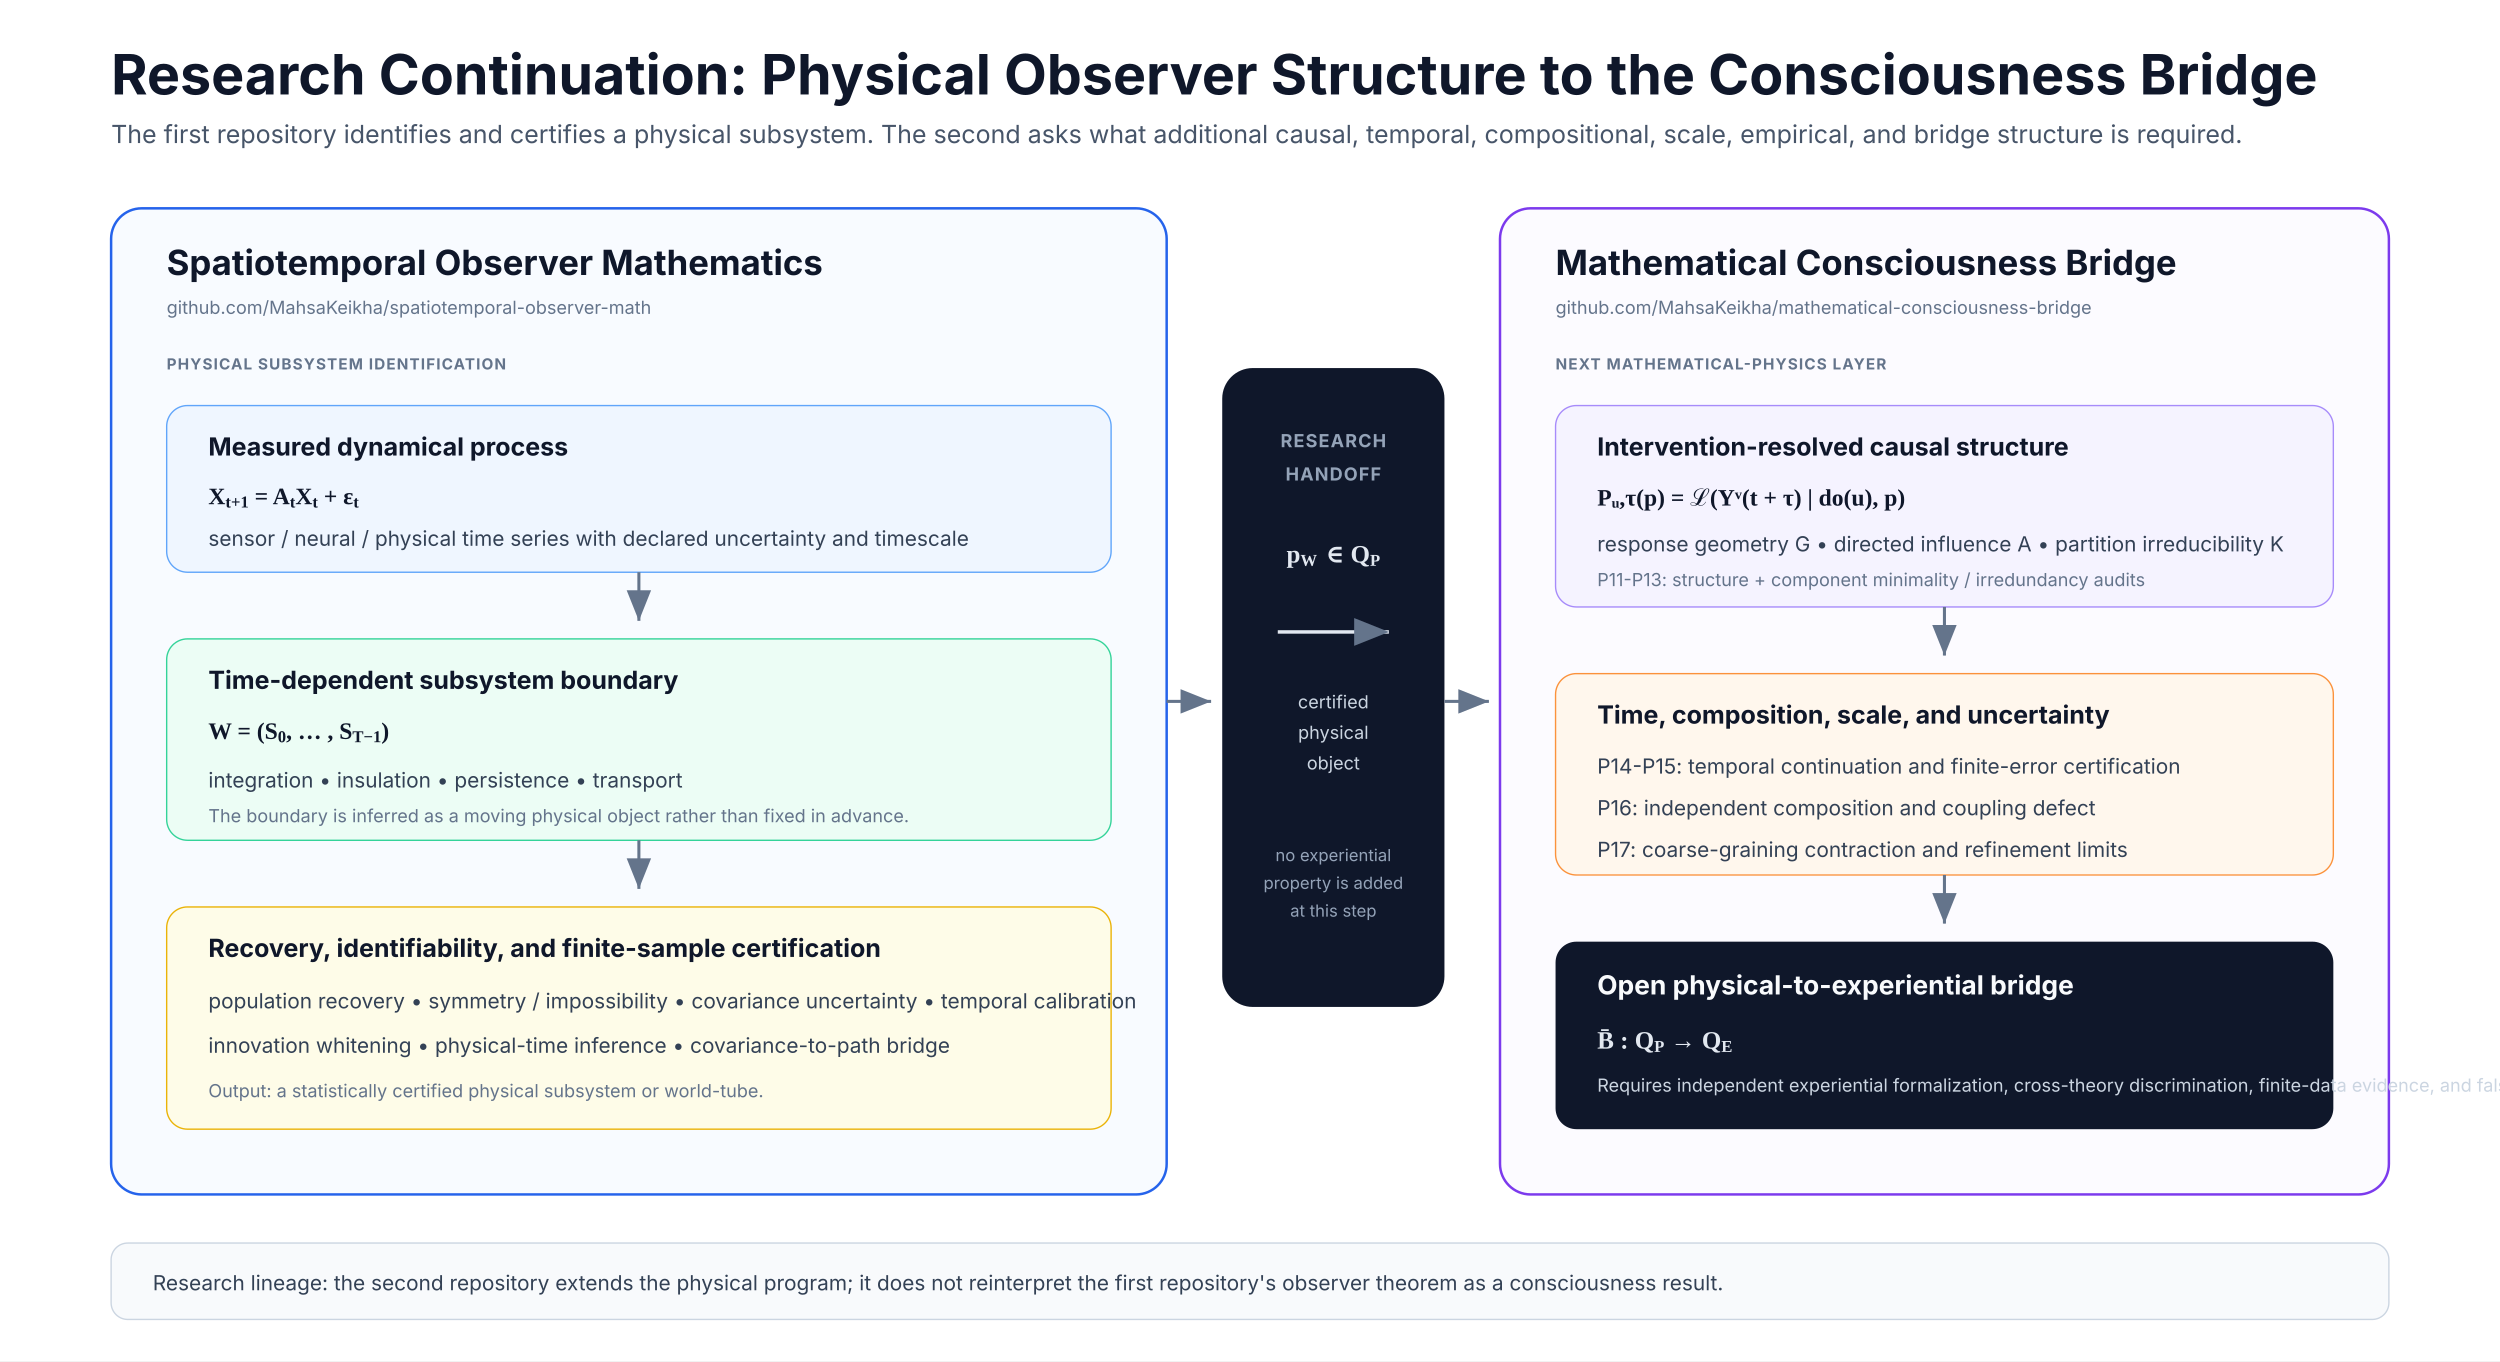
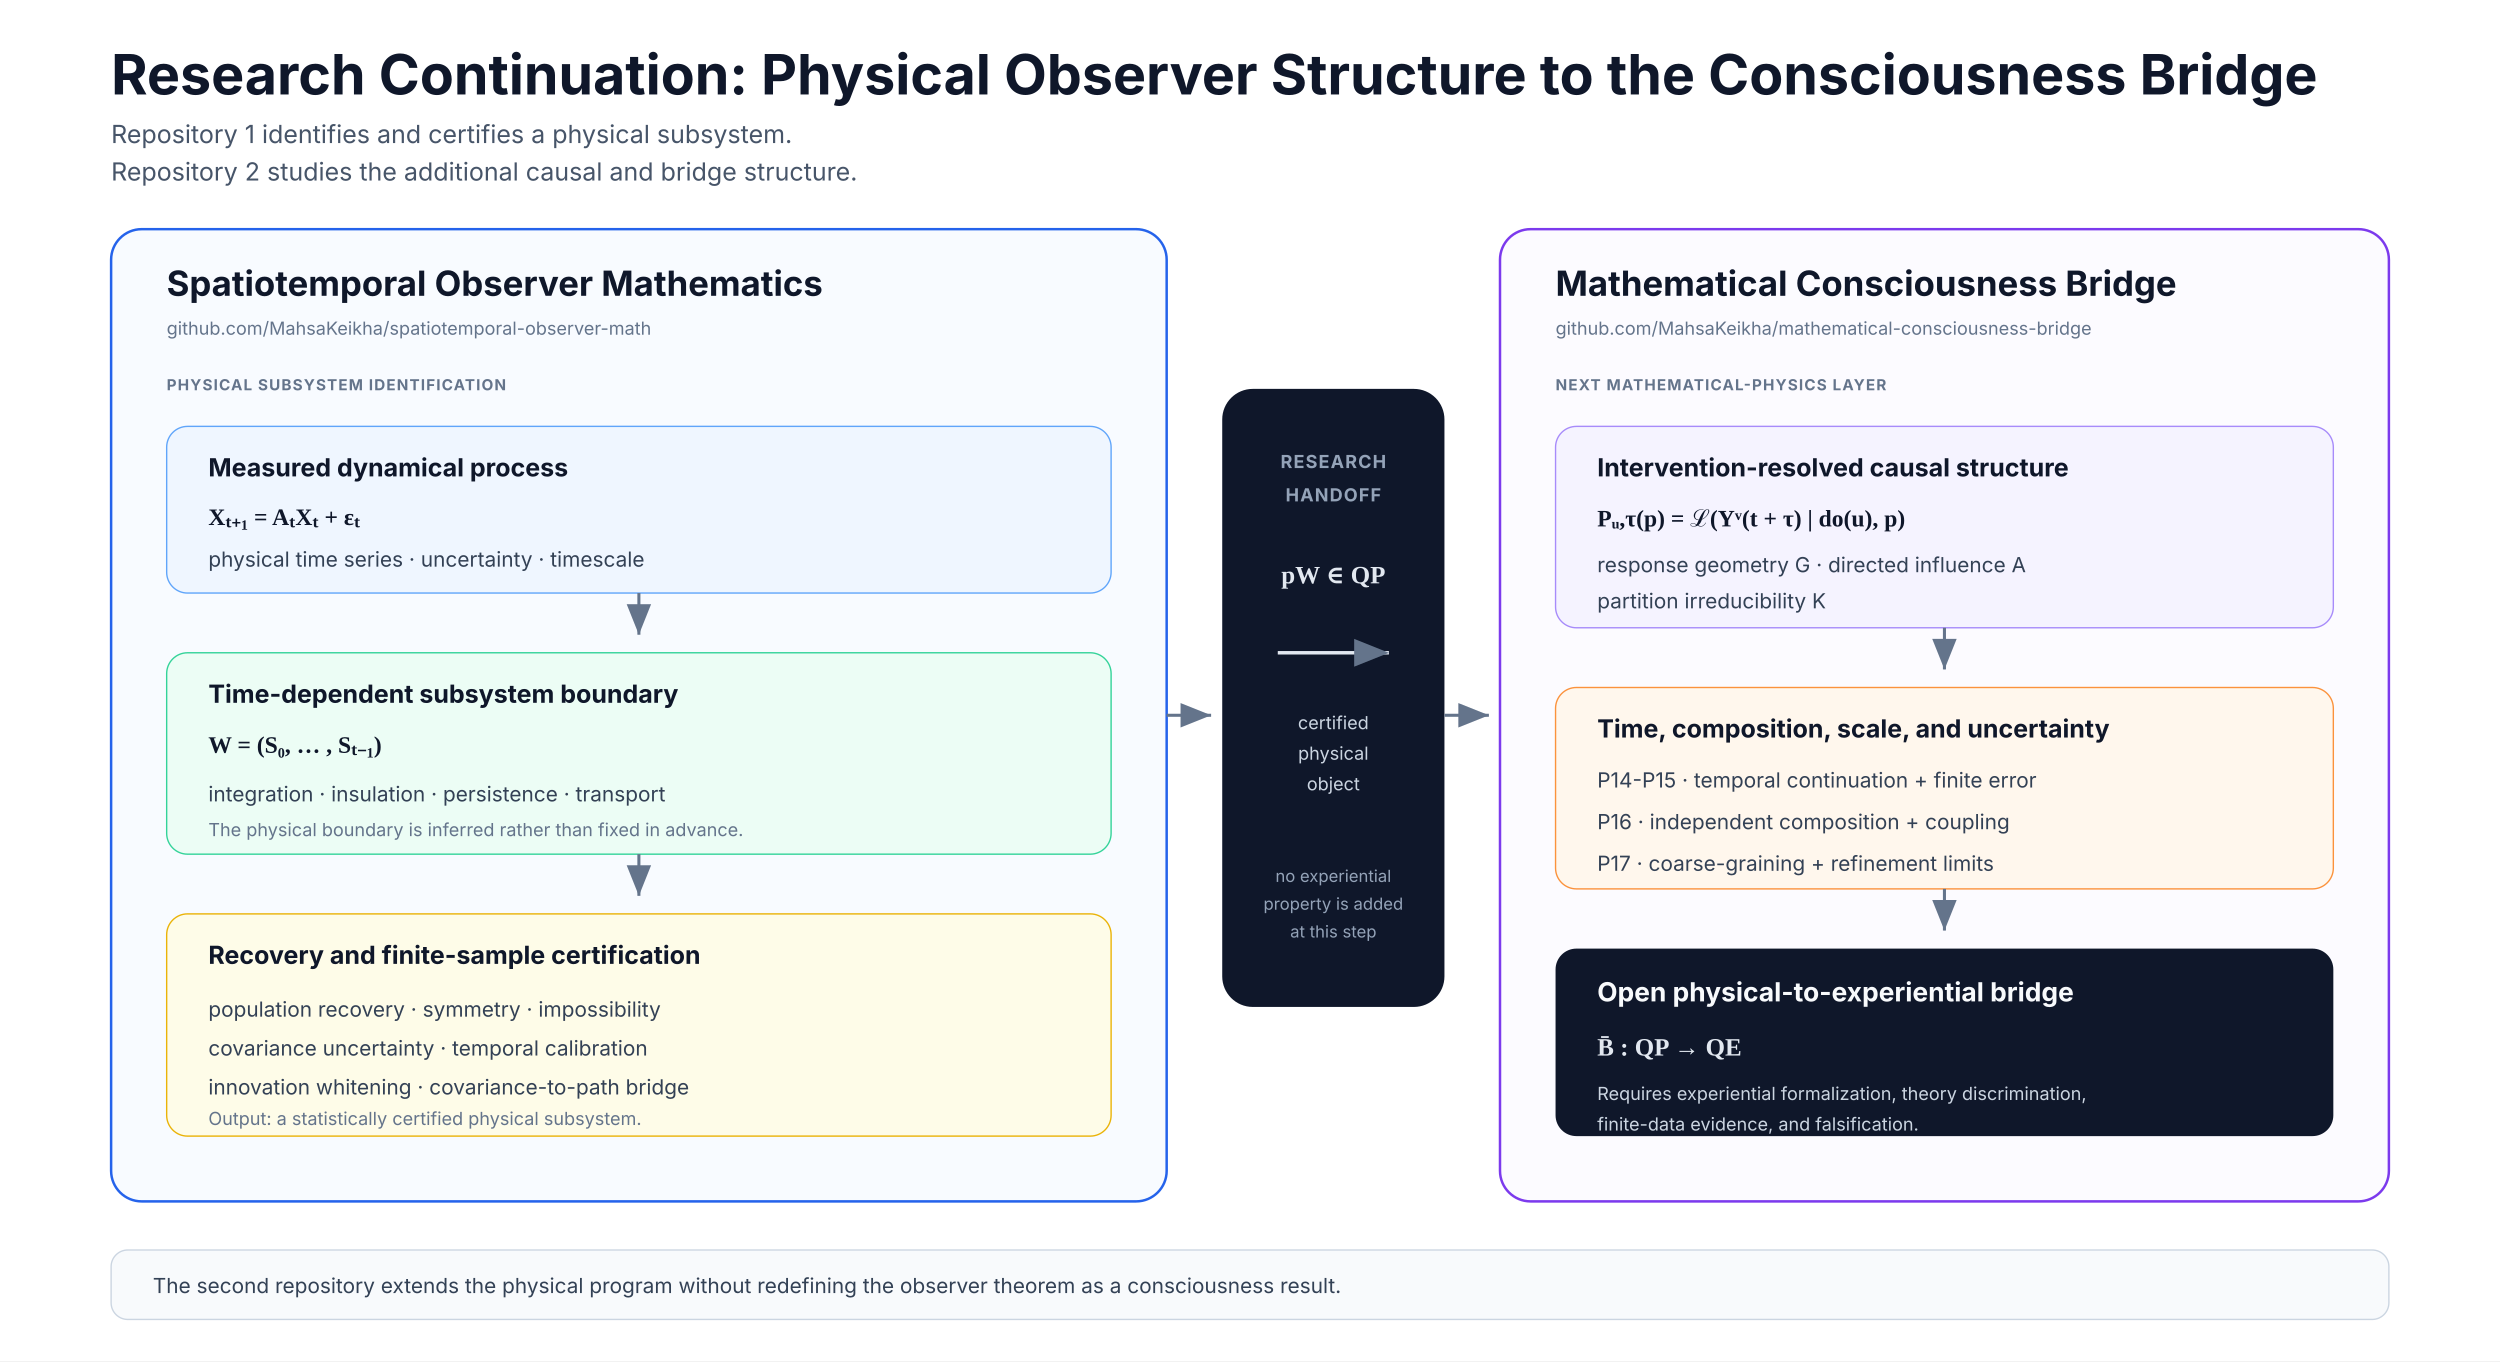
<svg xmlns="http://www.w3.org/2000/svg" width="1800" height="980" viewBox="0 0 1800 980" role="img" aria-labelledby="title desc">
  <defs>
    <marker id="arrow" markerWidth="12" markerHeight="12" refX="10" refY="4" orient="auto">
      <path d="M0 0 L0 8 L10 4 z" fill="#64748b" />
    </marker>
    <style>
      .title{font:700 40px Inter,Segoe UI,Arial,sans-serif;fill:#0f172a}
      .subtitle{font:400 18px Inter,Segoe UI,Arial,sans-serif;fill:#475569}
      .repo{font:700 25px Inter,Segoe UI,Arial,sans-serif;fill:#0f172a}
      .head{font:700 18px Inter,Segoe UI,Arial,sans-serif;fill:#0f172a}
      .body{font:400 15px Inter,Segoe UI,Arial,sans-serif;fill:#334155}
      .small{font:400 13px Inter,Segoe UI,Arial,sans-serif;fill:#64748b}
      .label{font:700 11px Inter,Segoe UI,Arial,sans-serif;letter-spacing:.8px;fill:#64748b}
      .eq{font:600 17px Georgia,'Times New Roman',serif;fill:#0f172a}
      .eqdark{font:600 18px Georgia,'Times New Roman',serif;fill:#e2e8f0}
      .arrow{stroke:#64748b;stroke-width:2.2;fill:none;marker-end:url(#arrow)}
    </style>
  </defs>
  <rect width="1800" height="980" fill="#ffffff" />
  <text x="80" y="68" class="title">Research Continuation: Physical Observer Structure to the Consciousness Bridge</text>
-   <text x="80" y="103" class="subtitle">The first repository identifies and certifies a physical subsystem. The second asks what additional causal, temporal, compositional, scale, empirical, and bridge structure is required.</text>
-   <rect x="80" y="150" width="760" height="710" rx="22" fill="#f8fbff" stroke="#2563eb" stroke-width="1.8" />
-   <text x="120" y="198" class="repo">Spatiotemporal Observer Mathematics</text>
-   <text x="120" y="226" class="small">github.com/MahsaKeikha/spatiotemporal-observer-math</text>
-   <text x="120" y="266" class="label">PHYSICAL SUBSYSTEM IDENTIFICATION</text>
-   <rect x="120" y="292" width="680" height="120" rx="15" fill="#eff6ff" stroke="#60a5fa" />
-   <text x="150" y="328" class="head">Measured dynamical process</text>
-   <text x="150" y="363" class="eq">X<tspan baseline-shift="sub" font-size="12">t+1</tspan> = A<tspan baseline-shift="sub" font-size="12">t</tspan>X<tspan baseline-shift="sub" font-size="12">t</tspan> + ε<tspan baseline-shift="sub" font-size="12">t</tspan>
-   </text>
-   <text x="150" y="393" class="body">sensor / neural / physical time series with declared uncertainty and timescale</text>
-   <path class="arrow" d="M460 412 V447" />
-   <rect x="120" y="460" width="680" height="145" rx="15" fill="#ecfdf5" stroke="#34d399" />
-   <text x="150" y="496" class="head">Time-dependent subsystem boundary</text>
-   <text x="150" y="532" class="eq">W = (S<tspan baseline-shift="sub" font-size="12">0</tspan>, … , S<tspan baseline-shift="sub" font-size="12">T−1</tspan>)</text>
-   <text x="150" y="567" class="body">integration • insulation • persistence • transport</text>
-   <text x="150" y="592" class="small">The boundary is inferred as a moving physical object rather than fixed in advance.</text>
-   <path class="arrow" d="M460 605 V640" />
-   <rect x="120" y="653" width="680" height="160" rx="15" fill="#fefce8" stroke="#eab308" />
-   <text x="150" y="689" class="head">Recovery, identifiability, and finite-sample certification</text>
-   <text x="150" y="726" class="body">population recovery • symmetry / impossibility • covariance uncertainty • temporal calibration</text>
-   <text x="150" y="758" class="body">innovation whitening • physical-time inference • covariance-to-path bridge</text>
-   <text x="150" y="790" class="small">Output: a statistically certified physical subsystem or world-tube.</text>
-   <rect x="880" y="265" width="160" height="460" rx="22" fill="#0f172a" />
-   <text x="960" y="322" text-anchor="middle" style="font:700 13px Inter,Segoe UI,Arial,sans-serif;fill:#94a3b8;letter-spacing:.8px">RESEARCH</text>
-   <text x="960" y="346" text-anchor="middle" style="font:700 13px Inter,Segoe UI,Arial,sans-serif;fill:#94a3b8;letter-spacing:.8px">HANDOFF</text>
-   <text x="960" y="405" text-anchor="middle" class="eqdark">p<tspan baseline-shift="sub" font-size="12">W</tspan> ∈ Q<tspan baseline-shift="sub" font-size="12">P</tspan>
-   </text>
-   <path d="M920 455 H1000" stroke="#e2e8f0" stroke-width="2.5" marker-end="url(#arrow)" />
-   <text x="960" y="510" text-anchor="middle" style="font:400 13px Inter,Segoe UI,Arial,sans-serif;fill:#cbd5e1">certified</text>
-   <text x="960" y="532" text-anchor="middle" style="font:400 13px Inter,Segoe UI,Arial,sans-serif;fill:#cbd5e1">physical</text>
-   <text x="960" y="554" text-anchor="middle" style="font:400 13px Inter,Segoe UI,Arial,sans-serif;fill:#cbd5e1">object</text>
-   <text x="960" y="620" text-anchor="middle" style="font:400 12px Inter,Segoe UI,Arial,sans-serif;fill:#94a3b8">no experiential</text>
-   <text x="960" y="640" text-anchor="middle" style="font:400 12px Inter,Segoe UI,Arial,sans-serif;fill:#94a3b8">property is added</text>
-   <text x="960" y="660" text-anchor="middle" style="font:400 12px Inter,Segoe UI,Arial,sans-serif;fill:#94a3b8">at this step</text>
-   <rect x="1080" y="150" width="640" height="710" rx="22" fill="#fcfbff" stroke="#7c3aed" stroke-width="1.8" />
-   <text x="1120" y="198" class="repo">Mathematical Consciousness Bridge</text>
-   <text x="1120" y="226" class="small">github.com/MahsaKeikha/mathematical-consciousness-bridge</text>
-   <text x="1120" y="266" class="label">NEXT MATHEMATICAL-PHYSICS LAYER</text>
-   <rect x="1120" y="292" width="560" height="145" rx="15" fill="#f5f3ff" stroke="#a78bfa" />
-   <text x="1150" y="328" class="head">Intervention-resolved causal structure</text>
-   <text x="1150" y="364" class="eq">Pᵤ,τ(p) = ℒ(Yᵛ(t + τ) | do(u), p)</text>
-   <text x="1150" y="397" class="body">response geometry G • directed influence A • partition irreducibility K</text>
-   <text x="1150" y="422" class="small">P11-P13: structure + component minimality / irredundancy audits</text>
-   <path class="arrow" d="M1400 437 V472" />
-   <rect x="1120" y="485" width="560" height="145" rx="15" fill="#fff7ed" stroke="#fb923c" />
-   <text x="1150" y="521" class="head">Time, composition, scale, and uncertainty</text>
-   <text x="1150" y="557" class="body">P14-P15: temporal continuation and finite-error certification</text>
-   <text x="1150" y="587" class="body">P16: independent composition and coupling defect</text>
-   <text x="1150" y="617" class="body">P17: coarse-graining contraction and refinement limits</text>
-   <path class="arrow" d="M1400 630 V665" />
-   <rect x="1120" y="678" width="560" height="135" rx="15" fill="#0f172a" />
-   <text x="1150" y="716" style="font:700 19px Inter,Segoe UI,Arial,sans-serif;fill:#f8fafc">Open physical-to-experiential bridge</text>
-   <text x="1150" y="755" class="eqdark">B̄ : Q<tspan baseline-shift="sub" font-size="12">P</tspan> → Q<tspan baseline-shift="sub" font-size="12">E</tspan>
-   </text>
-   <text x="1150" y="786" style="font:400 13px Inter,Segoe UI,Arial,sans-serif;fill:#cbd5e1">Requires independent experiential formalization, cross-theory discrimination, finite-data evidence, and falsification.</text>
-   <path class="arrow" d="M840 505 H872" />
-   <path class="arrow" d="M1040 505 H1072" />
-   <rect x="80" y="895" width="1640" height="55" rx="12" fill="#f8fafc" stroke="#cbd5e1" />
-   <text x="110" y="929" class="body">Research lineage: the second repository extends the physical program; it does not reinterpret the first repository's observer theorem as a consciousness result.</text>
+   <text x="80" y="103" class="subtitle">Repository 1 identifies and certifies a physical subsystem.</text>
+   <text x="80" y="130" class="subtitle">Repository 2 studies the additional causal and bridge structure.</text>
+   <rect x="80" y="165" width="760" height="700" rx="22" fill="#f8fbff" stroke="#2563eb" stroke-width="1.8" />
+   <text x="120" y="213" class="repo">Spatiotemporal Observer Mathematics</text>
+   <text x="120" y="241" class="small">github.com/MahsaKeikha/spatiotemporal-observer-math</text>
+   <text x="120" y="281" class="label">PHYSICAL SUBSYSTEM IDENTIFICATION</text>
+   <rect x="120" y="307" width="680" height="120" rx="15" fill="#eff6ff" stroke="#60a5fa" />
+   <text x="150" y="343" class="head">Measured dynamical process</text>
+   <text x="150" y="378" class="eq">Xₜ₊₁ = AₜXₜ + εₜ</text>
+   <text x="150" y="408" class="body">physical time series · uncertainty · timescale</text>
+   <path class="arrow" d="M460 427 V457" />
+   <rect x="120" y="470" width="680" height="145" rx="15" fill="#ecfdf5" stroke="#34d399" />
+   <text x="150" y="506" class="head">Time-dependent subsystem boundary</text>
+   <text x="150" y="542" class="eq">W = (S₀, … , Sₜ₋₁)</text>
+   <text x="150" y="577" class="body">integration · insulation · persistence · transport</text>
+   <text x="150" y="602" class="small">The physical boundary is inferred rather than fixed in advance.</text>
+   <path class="arrow" d="M460 615 V645" />
+   <rect x="120" y="658" width="680" height="160" rx="15" fill="#fefce8" stroke="#eab308" />
+   <text x="150" y="694" class="head">Recovery and finite-sample certification</text>
+   <text x="150" y="732" class="body">population recovery · symmetry · impossibility</text>
+   <text x="150" y="760" class="body">covariance uncertainty · temporal calibration</text>
+   <text x="150" y="788" class="body">innovation whitening · covariance-to-path bridge</text>
+   <text x="150" y="810" class="small">Output: a statistically certified physical subsystem.</text>
+   <rect x="880" y="280" width="160" height="445" rx="22" fill="#0f172a" />
+   <text x="960" y="337" text-anchor="middle" style="font:700 13px Inter,Segoe UI,Arial,sans-serif;fill:#94a3b8;letter-spacing:.8px">RESEARCH</text>
+   <text x="960" y="361" text-anchor="middle" style="font:700 13px Inter,Segoe UI,Arial,sans-serif;fill:#94a3b8;letter-spacing:.8px">HANDOFF</text>
+   <text x="960" y="420" text-anchor="middle" class="eqdark">pW ∈ QP</text>
+   <path d="M920 470 H1000" stroke="#e2e8f0" stroke-width="2.5" marker-end="url(#arrow)" />
+   <text x="960" y="525" text-anchor="middle" style="font:400 13px Inter,Segoe UI,Arial,sans-serif;fill:#cbd5e1">certified</text>
+   <text x="960" y="547" text-anchor="middle" style="font:400 13px Inter,Segoe UI,Arial,sans-serif;fill:#cbd5e1">physical</text>
+   <text x="960" y="569" text-anchor="middle" style="font:400 13px Inter,Segoe UI,Arial,sans-serif;fill:#cbd5e1">object</text>
+   <text x="960" y="635" text-anchor="middle" style="font:400 12px Inter,Segoe UI,Arial,sans-serif;fill:#94a3b8">no experiential</text>
+   <text x="960" y="655" text-anchor="middle" style="font:400 12px Inter,Segoe UI,Arial,sans-serif;fill:#94a3b8">property is added</text>
+   <text x="960" y="675" text-anchor="middle" style="font:400 12px Inter,Segoe UI,Arial,sans-serif;fill:#94a3b8">at this step</text>
+   <rect x="1080" y="165" width="640" height="700" rx="22" fill="#fcfbff" stroke="#7c3aed" stroke-width="1.8" />
+   <text x="1120" y="213" class="repo">Mathematical Consciousness Bridge</text>
+   <text x="1120" y="241" class="small">github.com/MahsaKeikha/mathematical-consciousness-bridge</text>
+   <text x="1120" y="281" class="label">NEXT MATHEMATICAL-PHYSICS LAYER</text>
+   <rect x="1120" y="307" width="560" height="145" rx="15" fill="#f5f3ff" stroke="#a78bfa" />
+   <text x="1150" y="343" class="head">Intervention-resolved causal structure</text>
+   <text x="1150" y="379" class="eq">Pᵤ,τ(p) = ℒ(Yᵛ(t + τ) | do(u), p)</text>
+   <text x="1150" y="412" class="body">response geometry G · directed influence A</text>
+   <text x="1150" y="438" class="body">partition irreducibility K</text>
+   <path class="arrow" d="M1400 452 V482" />
+   <rect x="1120" y="495" width="560" height="145" rx="15" fill="#fff7ed" stroke="#fb923c" />
+   <text x="1150" y="531" class="head">Time, composition, scale, and uncertainty</text>
+   <text x="1150" y="567" class="body">P14-P15 · temporal continuation + finite error</text>
+   <text x="1150" y="597" class="body">P16 · independent composition + coupling</text>
+   <text x="1150" y="627" class="body">P17 · coarse-graining + refinement limits</text>
+   <path class="arrow" d="M1400 640 V670" />
+   <rect x="1120" y="683" width="560" height="135" rx="15" fill="#0f172a" />
+   <text x="1150" y="721" style="font:700 19px Inter,Segoe UI,Arial,sans-serif;fill:#f8fafc">Open physical-to-experiential bridge</text>
+   <text x="1150" y="760" class="eqdark">B̄ : QP → QE</text>
+   <text x="1150" y="792" style="font:400 13px Inter,Segoe UI,Arial,sans-serif;fill:#cbd5e1">Requires experiential formalization, theory discrimination,</text>
+   <text x="1150" y="814" style="font:400 13px Inter,Segoe UI,Arial,sans-serif;fill:#cbd5e1">finite-data evidence, and falsification.</text>
+   <path class="arrow" d="M840 515 H872" />
+   <path class="arrow" d="M1040 515 H1072" />
+   <rect x="80" y="900" width="1640" height="50" rx="12" fill="#f8fafc" stroke="#cbd5e1" />
+   <text x="110" y="931" class="body">The second repository extends the physical program without redefining the observer theorem as a consciousness result.</text>
</svg>
